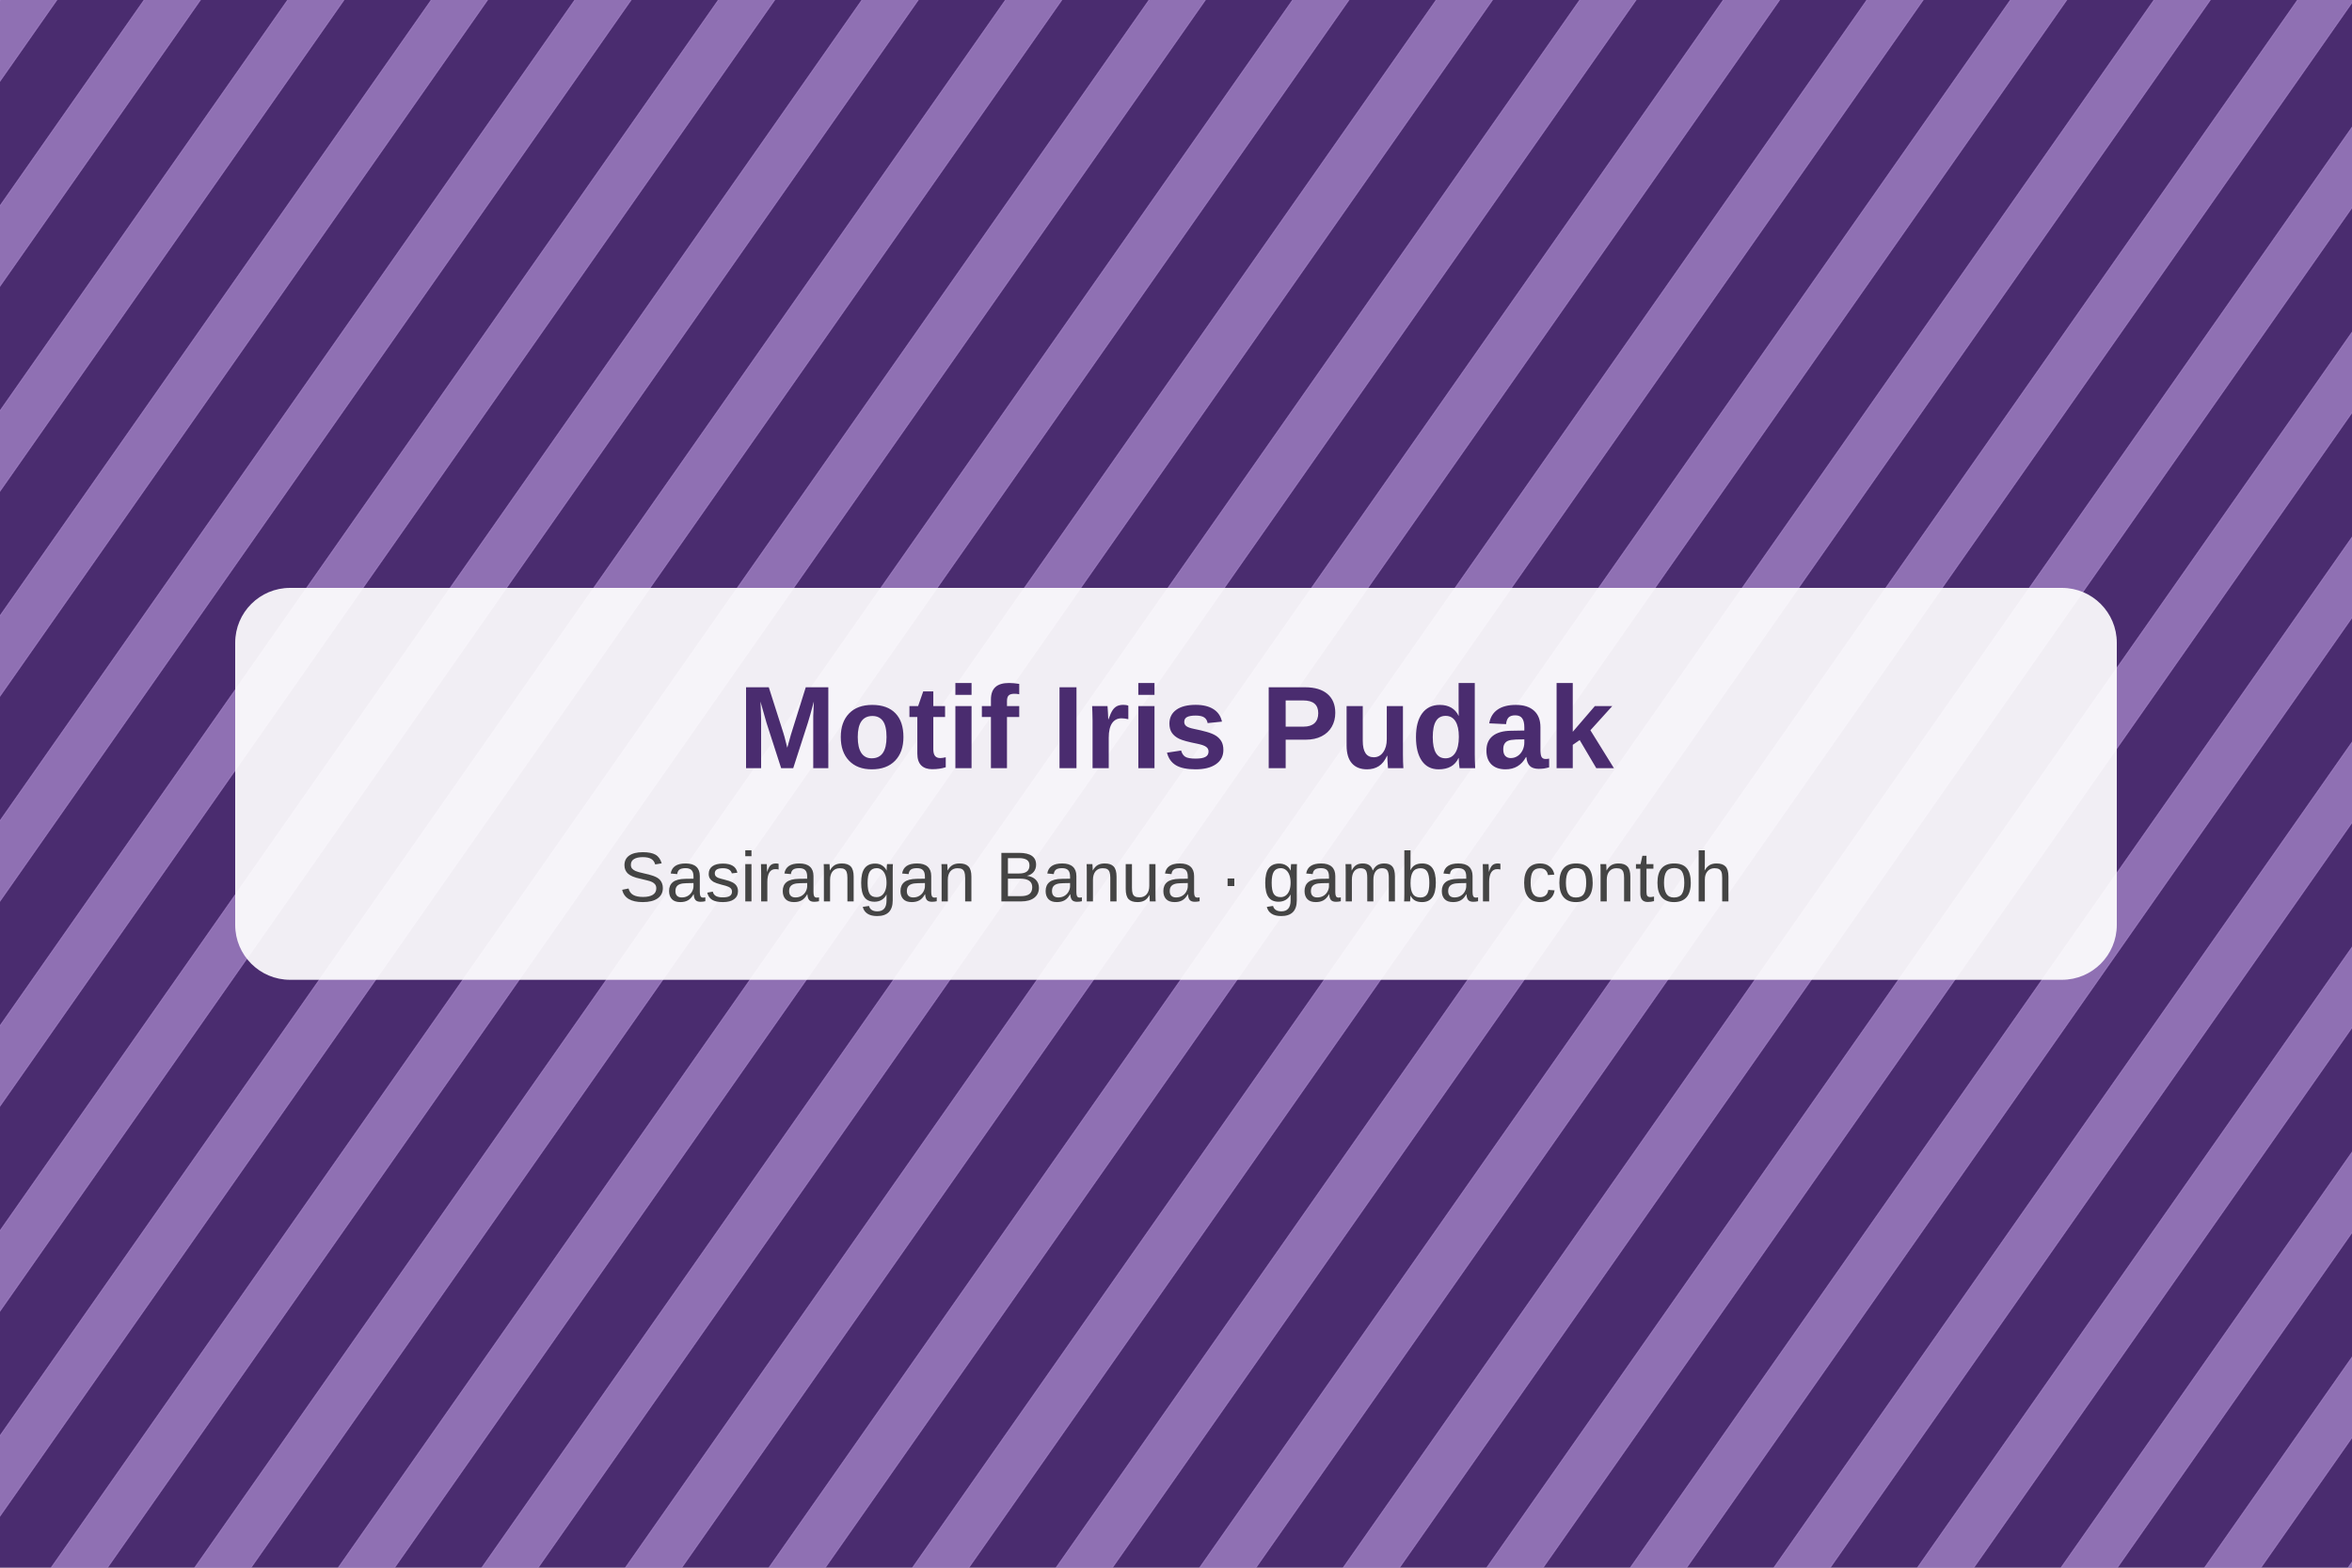
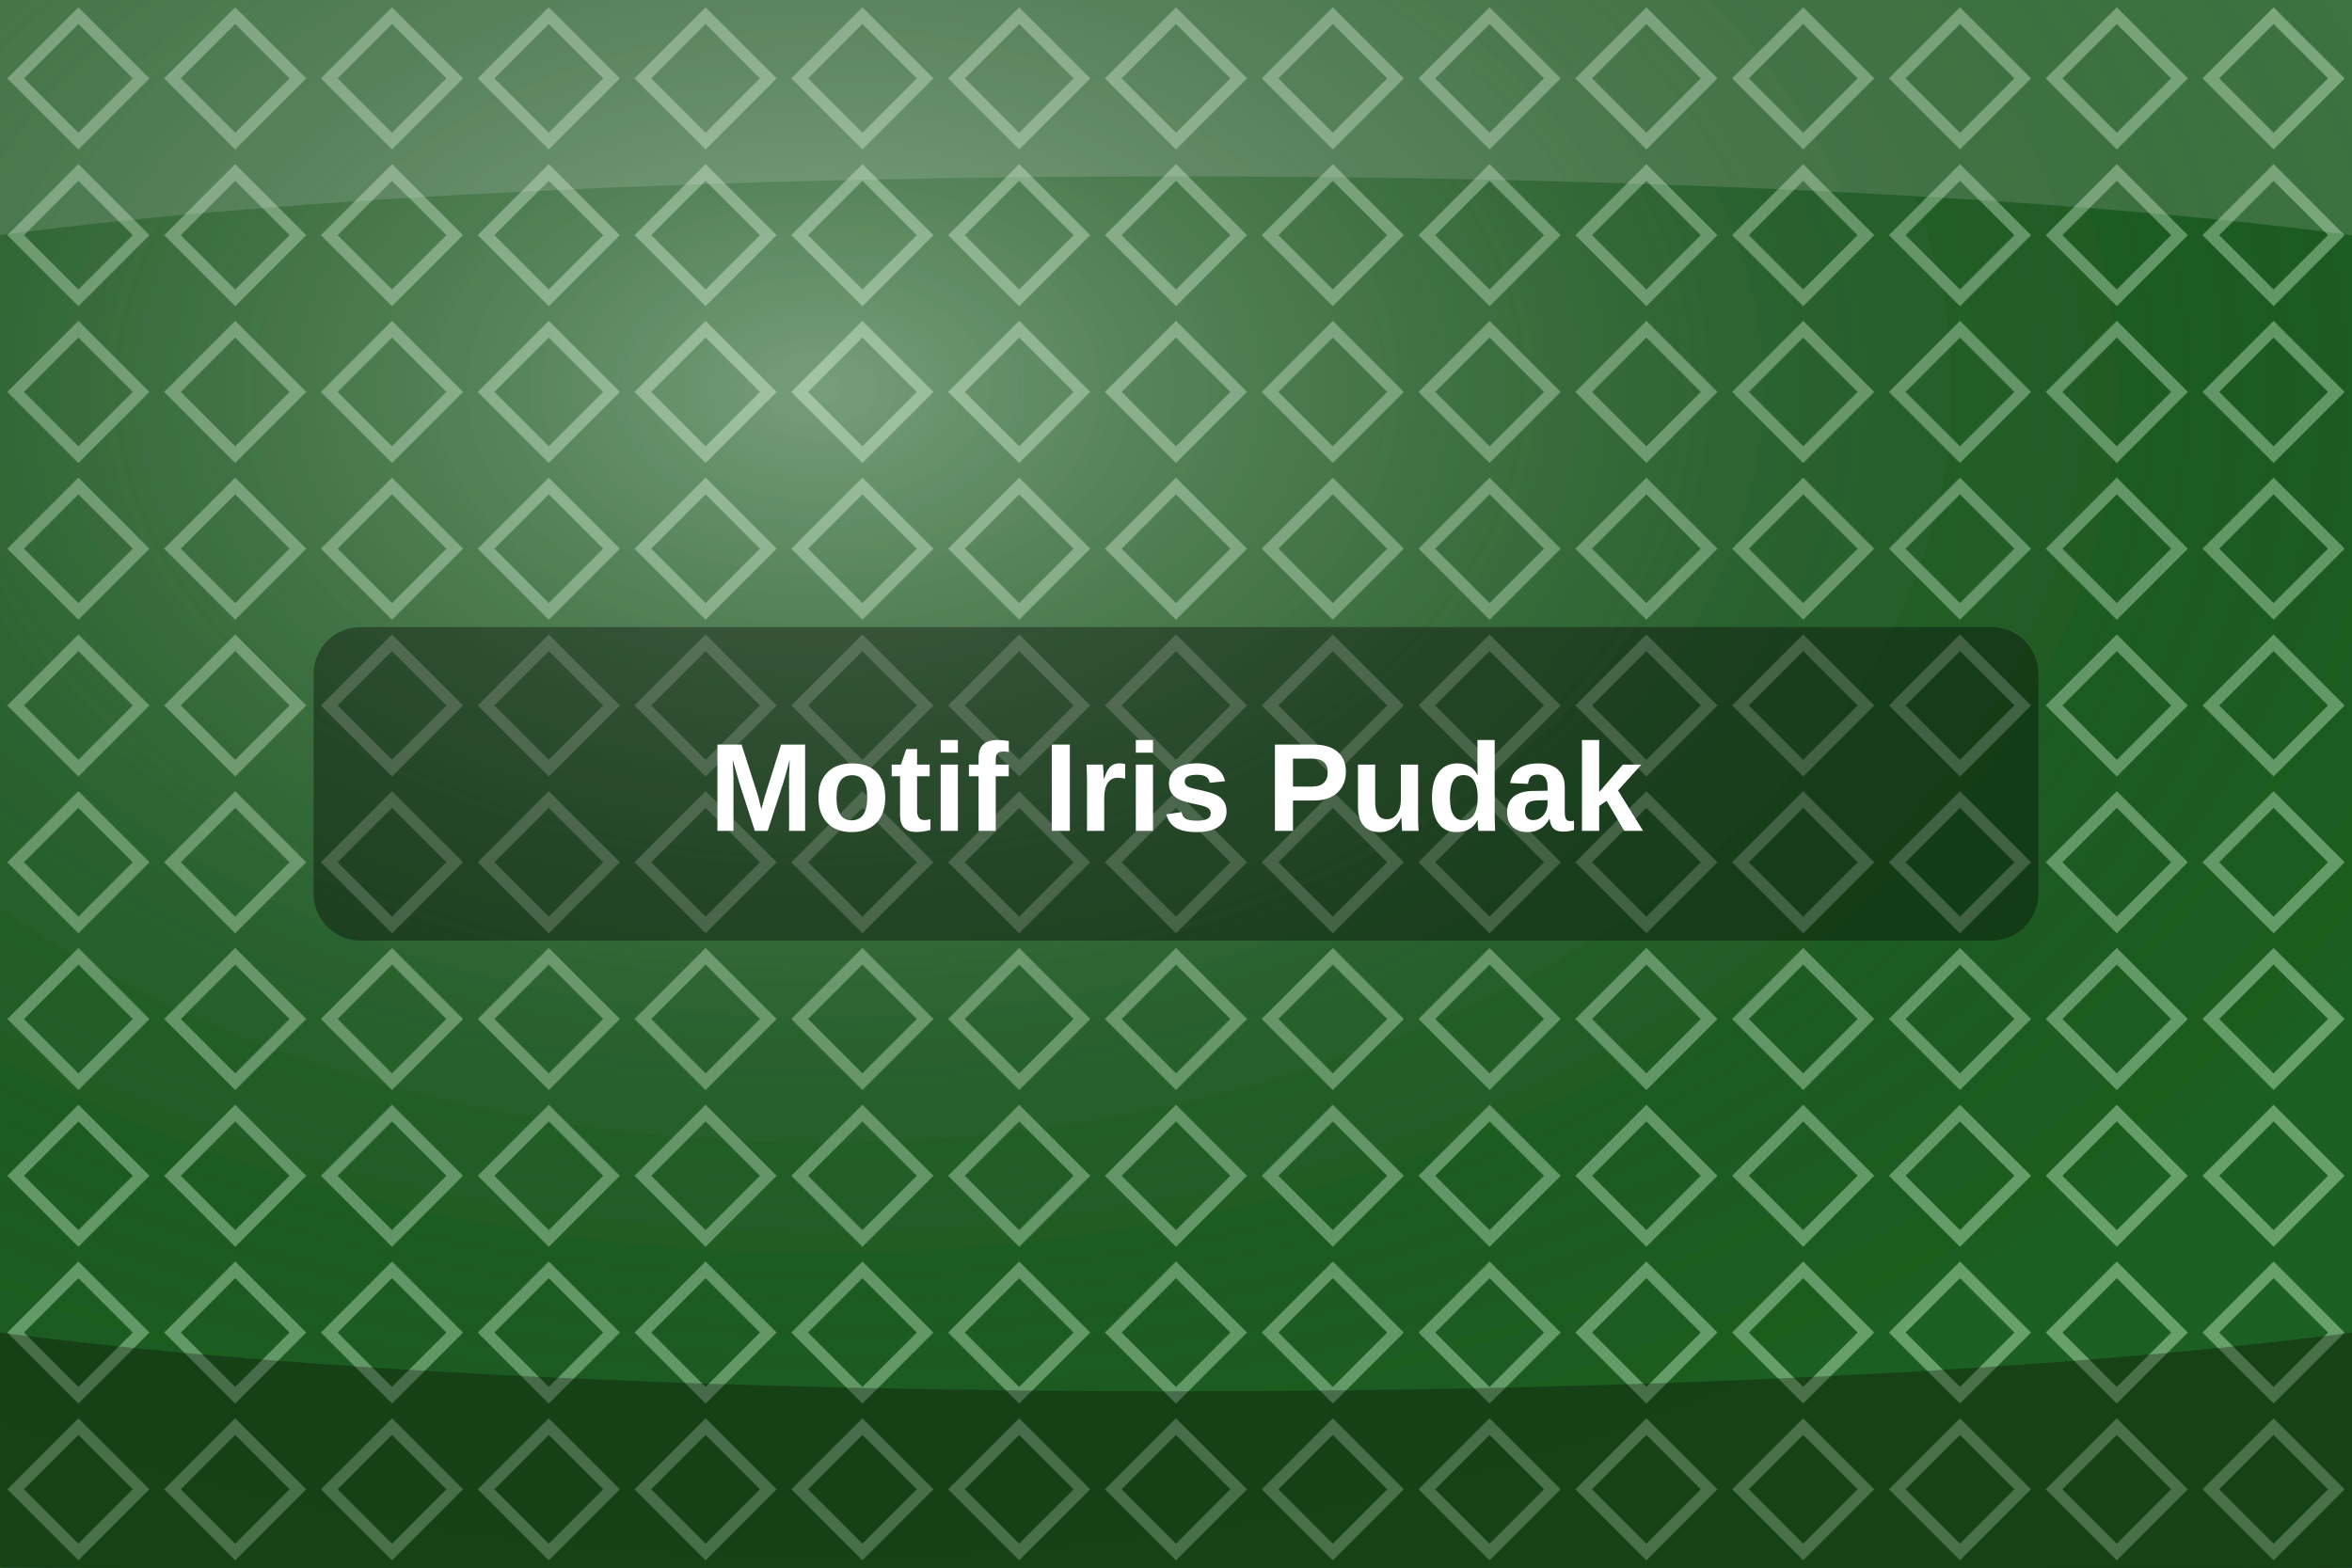
<svg xmlns="http://www.w3.org/2000/svg" width="600" height="400" viewBox="0 0 600 400">
  <defs>
-     <pattern id="p" width="30" height="30" patternUnits="userSpaceOnUse" patternTransform="rotate(35)">
-       <rect width="12" height="30" fill="#c9a7eb" />
+     <linearGradient id="bg" x1="0" y1="0" x2="1" y2="1">
+       <stop offset="0" stop-color="#2e7d32" />
+       <stop offset="0.5" stop-color="#1b5e20" />
+       <stop offset="1" stop-color="#0a2e12" />
+     </linearGradient>
+     <radialGradient id="light" cx="0.35" cy="0.25" r="0.75">
+       <stop offset="0" stop-color="#ffffff" stop-opacity="0.4" />
+       <stop offset="1" stop-color="#000000" stop-opacity="0" />
+     </radialGradient>
+     <filter id="shadow" x="-20%" y="-20%" width="140%" height="140%">
+       <feDropShadow dx="0" dy="12" stdDeviation="14" flood-color="#000" flood-opacity="0.45" />
+     </filter>
+     <pattern id="p" width="40" height="40" patternUnits="userSpaceOnUse">
+       <path d="M20 4 L36 20 L20 36 L4 20 Z" fill="none" stroke="#a5d6a7" stroke-width="3" />
    </pattern>
  </defs>
-   <rect width="600" height="400" fill="#4a2c6f" />
-   <rect width="600" height="400" fill="url(#p)" opacity="0.55" />
-   <rect x="60" y="150" width="480" height="100" rx="14" fill="#ffffff" opacity="0.92" />
-   <text x="300" y="196" text-anchor="middle" font-family="Segoe UI, Arial, sans-serif" font-size="30" font-weight="700" fill="#4a2c6f">Motif Iris Pudak</text>
-   <text x="300" y="230" text-anchor="middle" font-family="Segoe UI, Arial, sans-serif" font-size="18" fill="#444">Sasirangan Banua · gambar contoh</text>
+   <rect width="600" height="400" fill="url(#bg)" />
+   <g filter="url(#shadow)">
+     <rect x="0" y="0" width="600" height="400" fill="#1b5e20" />
+     <rect x="0" y="0" width="600" height="400" fill="url(#p)" opacity="0.55" />
+     <path d="M0 0 C150 -20 450 -20 600 0 L600 60 C450 40 150 40 0 60 Z" fill="#ffffff" opacity="0.15" />
+     <path d="M0 400 C150 420 450 420 600 400 L600 340 C450 360 150 360 0 340 Z" fill="#000000" opacity="0.3" />
+     <rect x="0" y="0" width="600" height="400" fill="url(#light)" />
+   </g>
+   <rect x="80" y="160" width="440" height="80" rx="12" fill="#000000" opacity="0.35" />
+   <text x="300" y="212" text-anchor="middle" font-family="Segoe UI, Arial, sans-serif" font-size="32" font-weight="700" fill="#ffffff">Motif Iris Pudak</text>
</svg>
